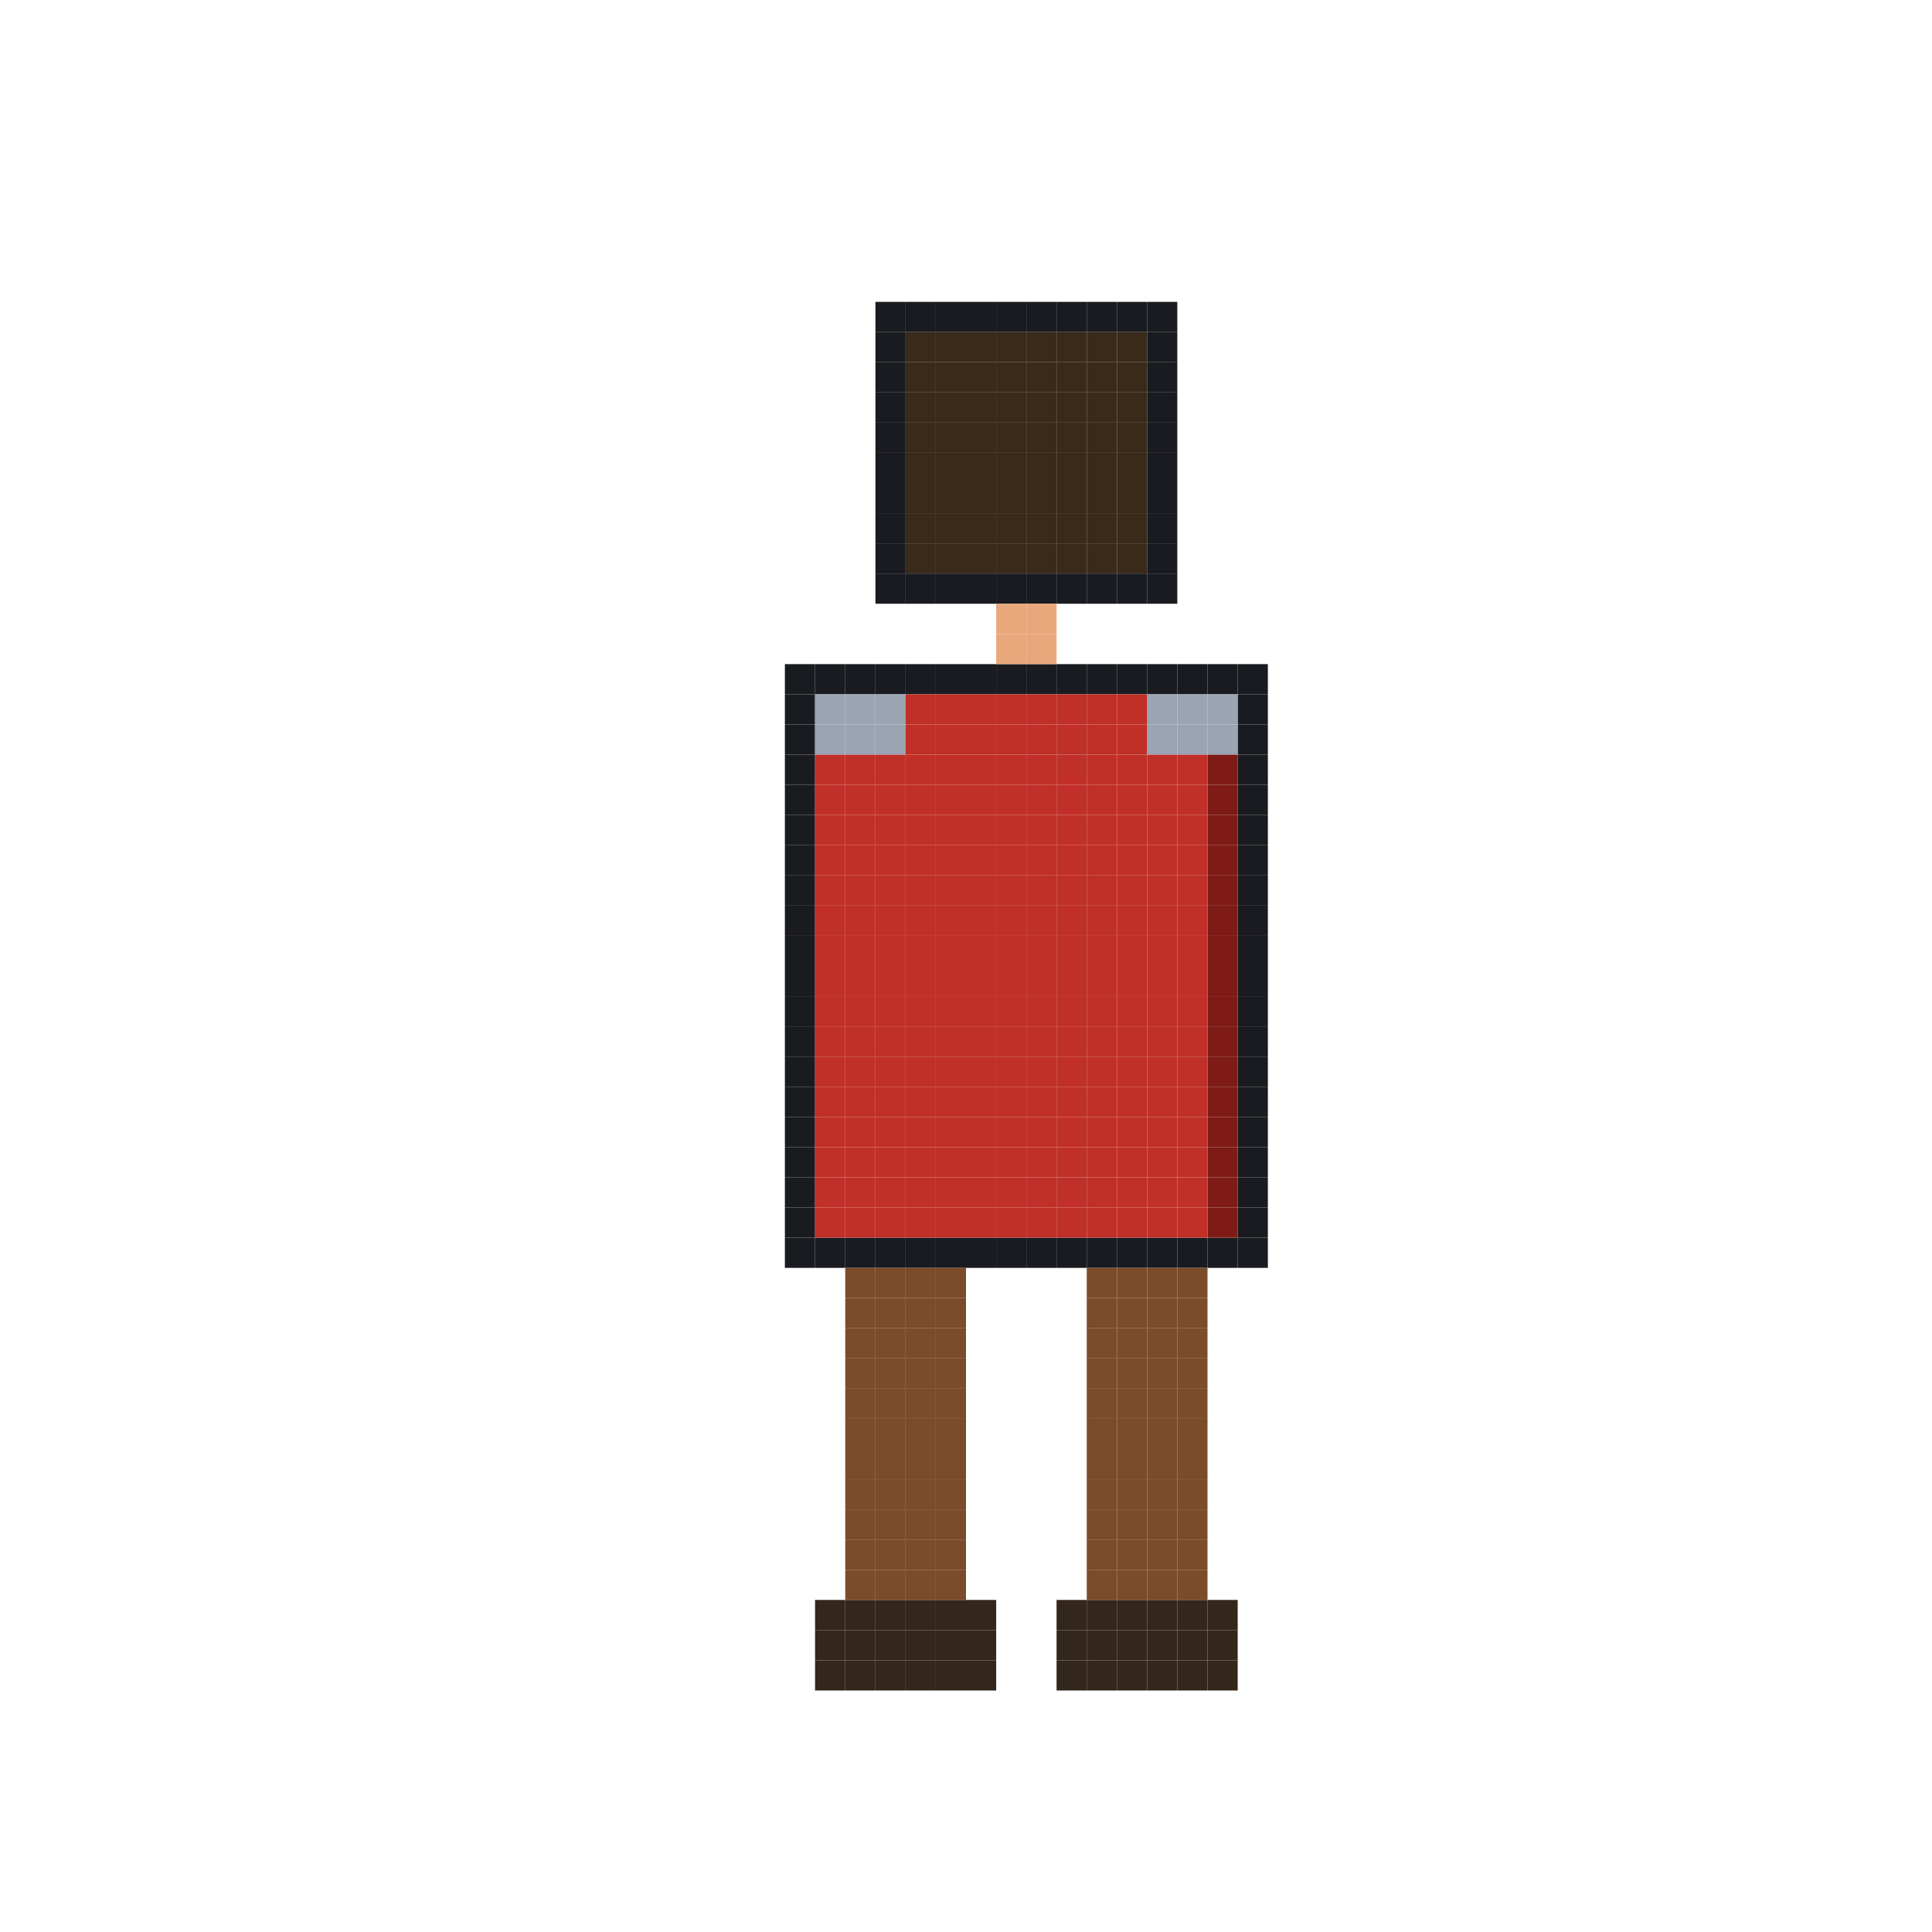
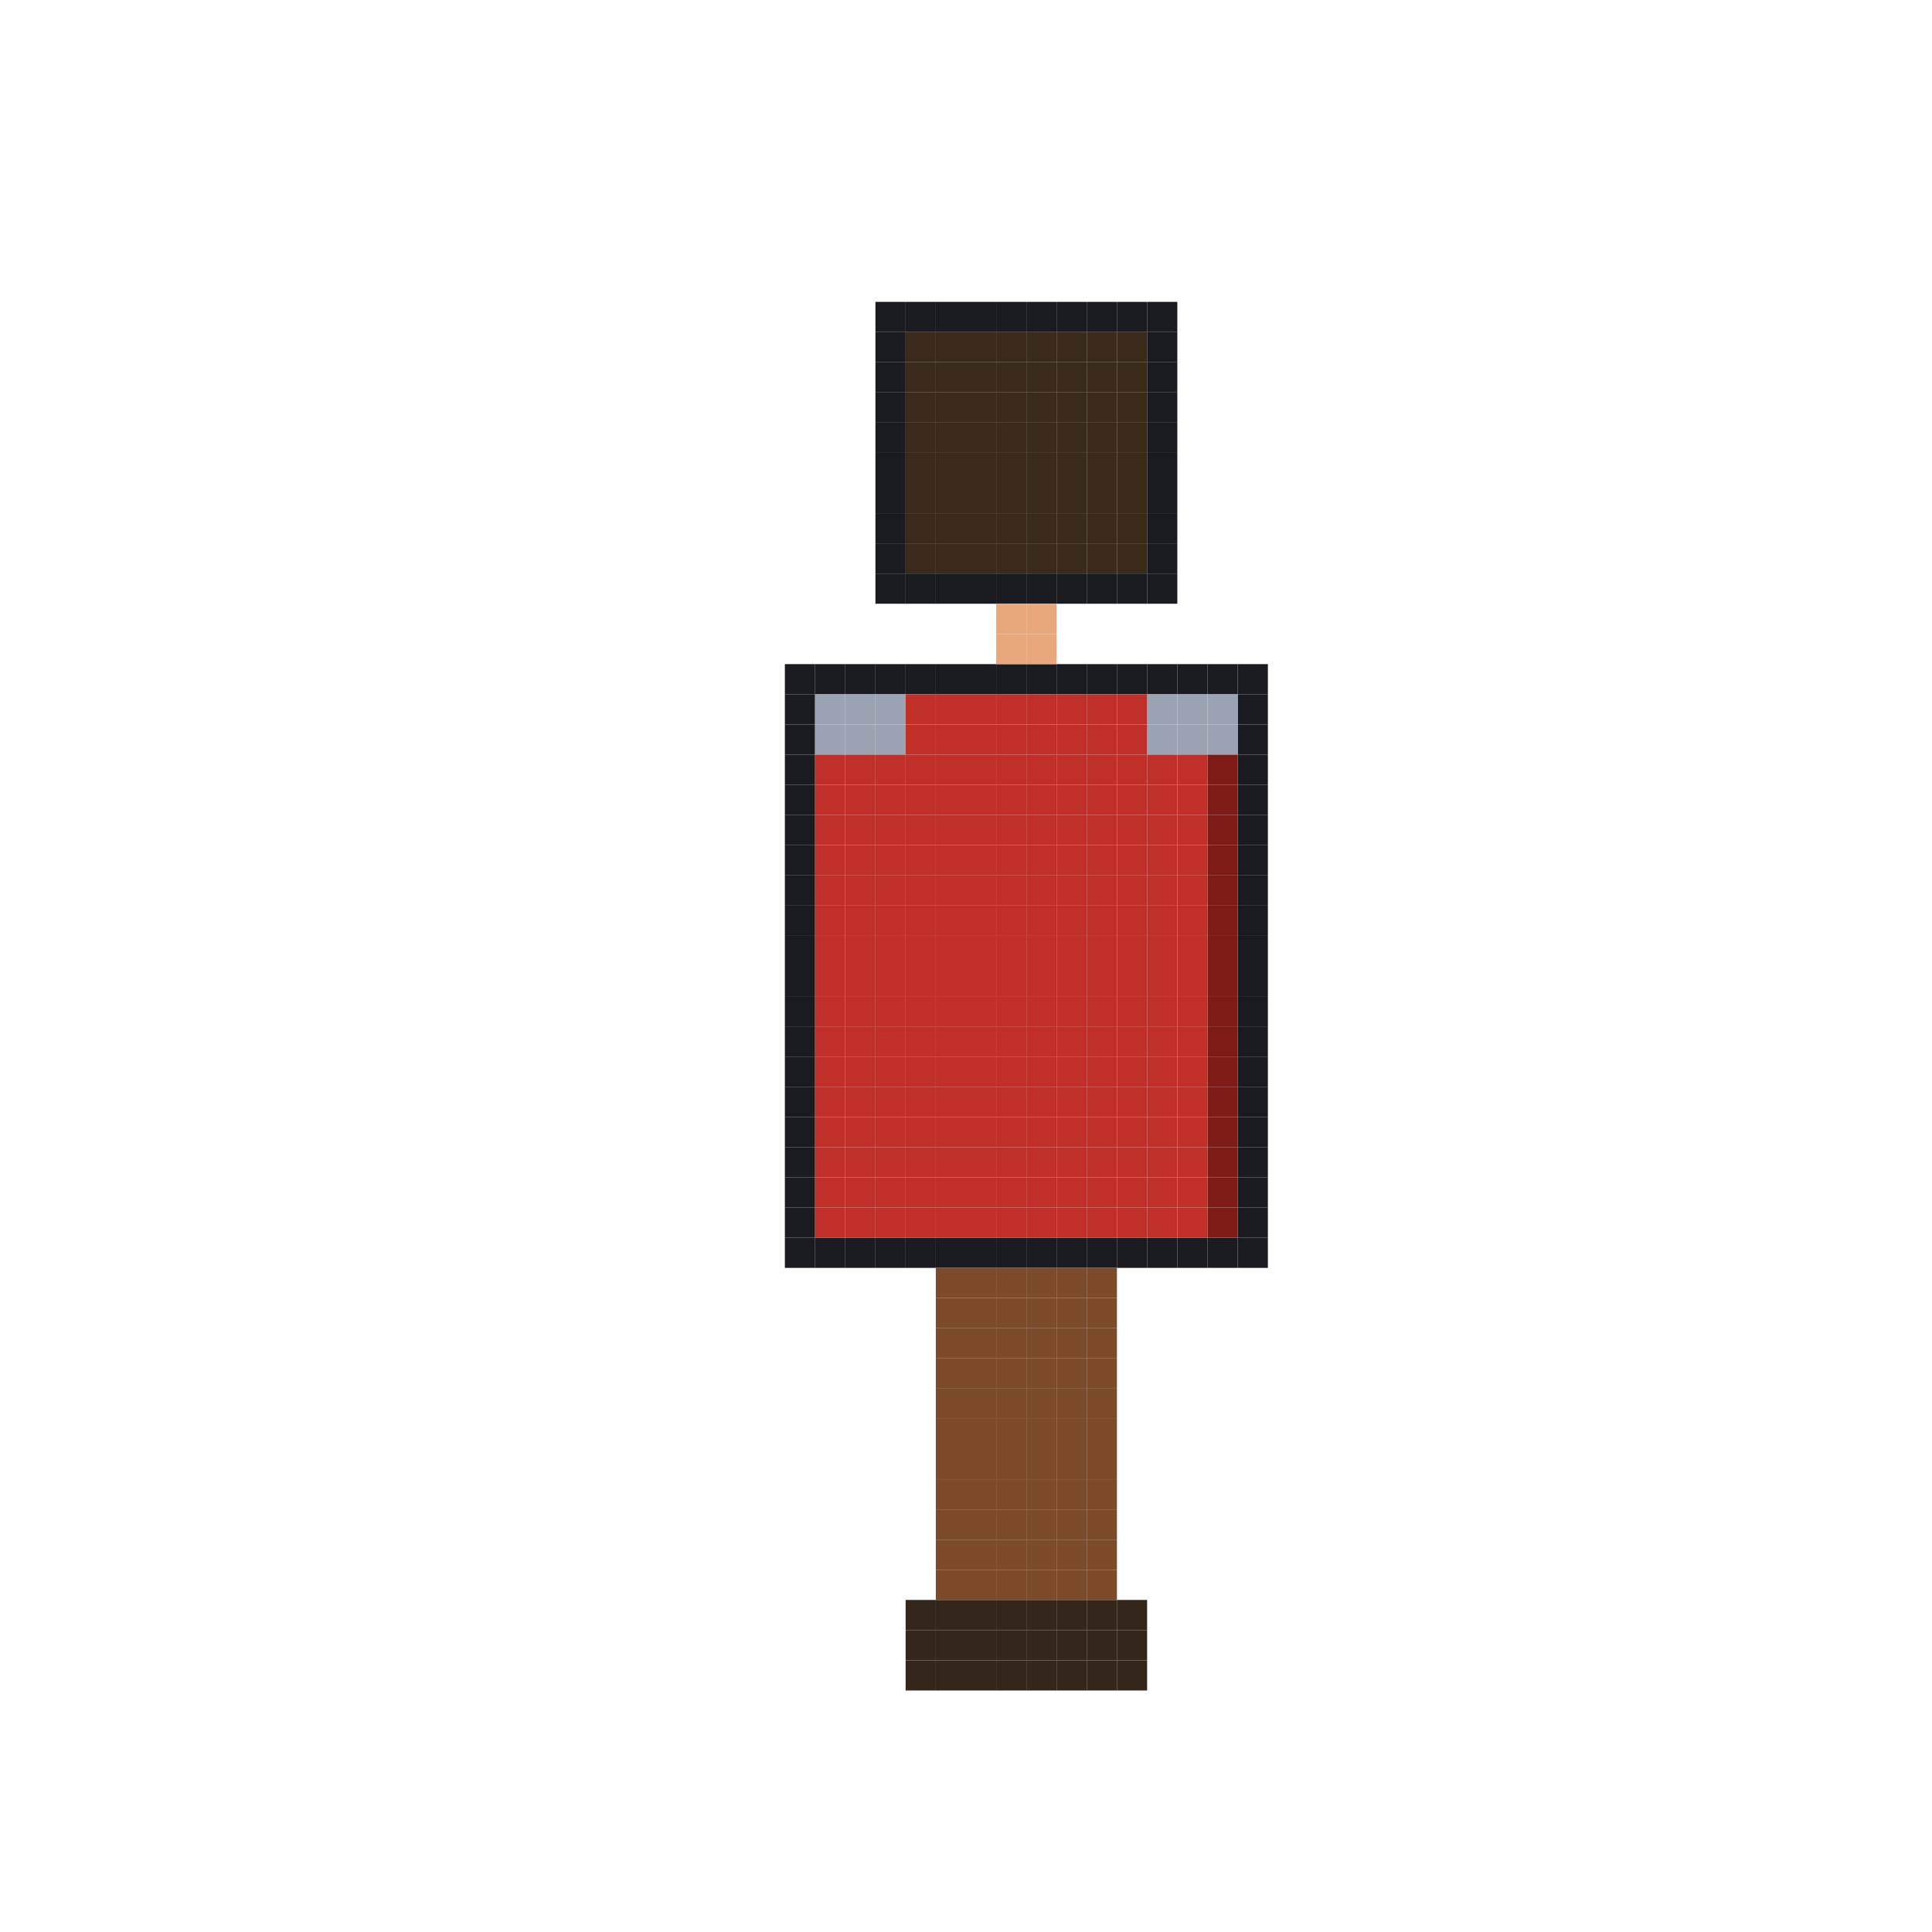
<svg xmlns="http://www.w3.org/2000/svg" viewBox="0 0 64 64" data-asset="knight_001" data-perspective="sd" data-action="walk" data-dir="bk" data-frame="2" data-size="64" data-palette="palette_character@v1" data-seed="1234" data-prompt-hash="bcd8f5fc" data-denoise="0.3">
  <g data-part="body">
    <g data-color="hair" fill="#3a2a1a">
      <rect x="30" y="11" width="1" height="1" fill="#3a2a1a" />
      <rect x="31" y="11" width="1" height="1" fill="#3a2a1a" />
      <rect x="32" y="11" width="1" height="1" fill="#3a2a1a" />
      <rect x="33" y="11" width="1" height="1" fill="#3a2a1a" />
      <rect x="34" y="11" width="1" height="1" fill="#3a2a1a" />
      <rect x="35" y="11" width="1" height="1" fill="#3a2a1a" />
      <rect x="36" y="11" width="1" height="1" fill="#3a2a1a" />
      <rect x="37" y="11" width="1" height="1" fill="#3a2a1a" />
      <rect x="30" y="12" width="1" height="1" fill="#3a2a1a" />
      <rect x="31" y="12" width="1" height="1" fill="#3a2a1a" />
      <rect x="32" y="12" width="1" height="1" fill="#3a2a1a" />
      <rect x="33" y="12" width="1" height="1" fill="#3a2a1a" />
      <rect x="34" y="12" width="1" height="1" fill="#3a2a1a" />
      <rect x="35" y="12" width="1" height="1" fill="#3a2a1a" />
      <rect x="36" y="12" width="1" height="1" fill="#3a2a1a" />
      <rect x="37" y="12" width="1" height="1" fill="#3a2a1a" />
      <rect x="30" y="13" width="1" height="1" fill="#3a2a1a" />
      <rect x="31" y="13" width="1" height="1" fill="#3a2a1a" />
      <rect x="32" y="13" width="1" height="1" fill="#3a2a1a" />
      <rect x="33" y="13" width="1" height="1" fill="#3a2a1a" />
      <rect x="34" y="13" width="1" height="1" fill="#3a2a1a" />
      <rect x="35" y="13" width="1" height="1" fill="#3a2a1a" />
      <rect x="36" y="13" width="1" height="1" fill="#3a2a1a" />
      <rect x="37" y="13" width="1" height="1" fill="#3a2a1a" />
      <rect x="30" y="14" width="1" height="1" fill="#3a2a1a" />
      <rect x="31" y="14" width="1" height="1" fill="#3a2a1a" />
      <rect x="32" y="14" width="1" height="1" fill="#3a2a1a" />
      <rect x="33" y="14" width="1" height="1" fill="#3a2a1a" />
      <rect x="34" y="14" width="1" height="1" fill="#3a2a1a" />
      <rect x="35" y="14" width="1" height="1" fill="#3a2a1a" />
      <rect x="36" y="14" width="1" height="1" fill="#3a2a1a" />
      <rect x="37" y="14" width="1" height="1" fill="#3a2a1a" />
      <rect x="30" y="15" width="1" height="1" fill="#3a2a1a" />
      <rect x="31" y="15" width="1" height="1" fill="#3a2a1a" />
      <rect x="32" y="15" width="1" height="1" fill="#3a2a1a" />
      <rect x="33" y="15" width="1" height="1" fill="#3a2a1a" />
      <rect x="34" y="15" width="1" height="1" fill="#3a2a1a" />
      <rect x="35" y="15" width="1" height="1" fill="#3a2a1a" />
      <rect x="36" y="15" width="1" height="1" fill="#3a2a1a" />
      <rect x="37" y="15" width="1" height="1" fill="#3a2a1a" />
      <rect x="30" y="16" width="1" height="1" fill="#3a2a1a" />
      <rect x="31" y="16" width="1" height="1" fill="#3a2a1a" />
      <rect x="32" y="16" width="1" height="1" fill="#3a2a1a" />
      <rect x="33" y="16" width="1" height="1" fill="#3a2a1a" />
      <rect x="34" y="16" width="1" height="1" fill="#3a2a1a" />
      <rect x="35" y="16" width="1" height="1" fill="#3a2a1a" />
      <rect x="36" y="16" width="1" height="1" fill="#3a2a1a" />
      <rect x="37" y="16" width="1" height="1" fill="#3a2a1a" />
      <rect x="30" y="17" width="1" height="1" fill="#3a2a1a" />
      <rect x="31" y="17" width="1" height="1" fill="#3a2a1a" />
      <rect x="32" y="17" width="1" height="1" fill="#3a2a1a" />
      <rect x="33" y="17" width="1" height="1" fill="#3a2a1a" />
      <rect x="34" y="17" width="1" height="1" fill="#3a2a1a" />
      <rect x="35" y="17" width="1" height="1" fill="#3a2a1a" />
      <rect x="36" y="17" width="1" height="1" fill="#3a2a1a" />
      <rect x="37" y="17" width="1" height="1" fill="#3a2a1a" />
      <rect x="30" y="18" width="1" height="1" fill="#3a2a1a" />
      <rect x="31" y="18" width="1" height="1" fill="#3a2a1a" />
      <rect x="32" y="18" width="1" height="1" fill="#3a2a1a" />
      <rect x="33" y="18" width="1" height="1" fill="#3a2a1a" />
      <rect x="34" y="18" width="1" height="1" fill="#3a2a1a" />
      <rect x="35" y="18" width="1" height="1" fill="#3a2a1a" />
      <rect x="36" y="18" width="1" height="1" fill="#3a2a1a" />
      <rect x="37" y="18" width="1" height="1" fill="#3a2a1a" />
    </g>
    <g data-color="outline" fill="#191b20">
      <rect x="29" y="10" width="1" height="1" fill="#191b20" />
      <rect x="30" y="10" width="1" height="1" fill="#191b20" />
      <rect x="31" y="10" width="1" height="1" fill="#191b20" />
      <rect x="32" y="10" width="1" height="1" fill="#191b20" />
      <rect x="33" y="10" width="1" height="1" fill="#191b20" />
      <rect x="34" y="10" width="1" height="1" fill="#191b20" />
      <rect x="35" y="10" width="1" height="1" fill="#191b20" />
      <rect x="36" y="10" width="1" height="1" fill="#191b20" />
      <rect x="37" y="10" width="1" height="1" fill="#191b20" />
      <rect x="38" y="10" width="1" height="1" fill="#191b20" />
      <rect x="29" y="11" width="1" height="1" fill="#191b20" />
      <rect x="38" y="11" width="1" height="1" fill="#191b20" />
      <rect x="29" y="12" width="1" height="1" fill="#191b20" />
      <rect x="38" y="12" width="1" height="1" fill="#191b20" />
      <rect x="29" y="13" width="1" height="1" fill="#191b20" />
      <rect x="38" y="13" width="1" height="1" fill="#191b20" />
      <rect x="29" y="14" width="1" height="1" fill="#191b20" />
      <rect x="38" y="14" width="1" height="1" fill="#191b20" />
      <rect x="29" y="15" width="1" height="1" fill="#191b20" />
      <rect x="38" y="15" width="1" height="1" fill="#191b20" />
      <rect x="29" y="16" width="1" height="1" fill="#191b20" />
      <rect x="38" y="16" width="1" height="1" fill="#191b20" />
      <rect x="29" y="17" width="1" height="1" fill="#191b20" />
      <rect x="38" y="17" width="1" height="1" fill="#191b20" />
      <rect x="29" y="18" width="1" height="1" fill="#191b20" />
      <rect x="38" y="18" width="1" height="1" fill="#191b20" />
      <rect x="29" y="19" width="1" height="1" fill="#191b20" />
      <rect x="30" y="19" width="1" height="1" fill="#191b20" />
      <rect x="31" y="19" width="1" height="1" fill="#191b20" />
      <rect x="32" y="19" width="1" height="1" fill="#191b20" />
      <rect x="33" y="19" width="1" height="1" fill="#191b20" />
      <rect x="34" y="19" width="1" height="1" fill="#191b20" />
      <rect x="35" y="19" width="1" height="1" fill="#191b20" />
      <rect x="36" y="19" width="1" height="1" fill="#191b20" />
      <rect x="37" y="19" width="1" height="1" fill="#191b20" />
      <rect x="38" y="19" width="1" height="1" fill="#191b20" />
      <rect x="26" y="22" width="1" height="1" fill="#191b20" />
      <rect x="27" y="22" width="1" height="1" fill="#191b20" />
      <rect x="28" y="22" width="1" height="1" fill="#191b20" />
      <rect x="29" y="22" width="1" height="1" fill="#191b20" />
      <rect x="30" y="22" width="1" height="1" fill="#191b20" />
      <rect x="31" y="22" width="1" height="1" fill="#191b20" />
      <rect x="32" y="22" width="1" height="1" fill="#191b20" />
      <rect x="33" y="22" width="1" height="1" fill="#191b20" />
      <rect x="34" y="22" width="1" height="1" fill="#191b20" />
      <rect x="35" y="22" width="1" height="1" fill="#191b20" />
      <rect x="36" y="22" width="1" height="1" fill="#191b20" />
      <rect x="37" y="22" width="1" height="1" fill="#191b20" />
      <rect x="38" y="22" width="1" height="1" fill="#191b20" />
      <rect x="39" y="22" width="1" height="1" fill="#191b20" />
      <rect x="40" y="22" width="1" height="1" fill="#191b20" />
      <rect x="41" y="22" width="1" height="1" fill="#191b20" />
      <rect x="26" y="23" width="1" height="1" fill="#191b20" />
      <rect x="41" y="23" width="1" height="1" fill="#191b20" />
      <rect x="26" y="24" width="1" height="1" fill="#191b20" />
      <rect x="41" y="24" width="1" height="1" fill="#191b20" />
      <rect x="26" y="25" width="1" height="1" fill="#191b20" />
      <rect x="41" y="25" width="1" height="1" fill="#191b20" />
      <rect x="26" y="26" width="1" height="1" fill="#191b20" />
      <rect x="41" y="26" width="1" height="1" fill="#191b20" />
      <rect x="26" y="27" width="1" height="1" fill="#191b20" />
      <rect x="41" y="27" width="1" height="1" fill="#191b20" />
      <rect x="26" y="28" width="1" height="1" fill="#191b20" />
      <rect x="41" y="28" width="1" height="1" fill="#191b20" />
      <rect x="26" y="29" width="1" height="1" fill="#191b20" />
      <rect x="41" y="29" width="1" height="1" fill="#191b20" />
      <rect x="26" y="30" width="1" height="1" fill="#191b20" />
      <rect x="41" y="30" width="1" height="1" fill="#191b20" />
      <rect x="26" y="31" width="1" height="1" fill="#191b20" />
      <rect x="41" y="31" width="1" height="1" fill="#191b20" />
      <rect x="26" y="32" width="1" height="1" fill="#191b20" />
      <rect x="41" y="32" width="1" height="1" fill="#191b20" />
      <rect x="26" y="33" width="1" height="1" fill="#191b20" />
      <rect x="41" y="33" width="1" height="1" fill="#191b20" />
      <rect x="26" y="34" width="1" height="1" fill="#191b20" />
      <rect x="41" y="34" width="1" height="1" fill="#191b20" />
      <rect x="26" y="35" width="1" height="1" fill="#191b20" />
      <rect x="41" y="35" width="1" height="1" fill="#191b20" />
      <rect x="26" y="36" width="1" height="1" fill="#191b20" />
      <rect x="41" y="36" width="1" height="1" fill="#191b20" />
      <rect x="26" y="37" width="1" height="1" fill="#191b20" />
      <rect x="41" y="37" width="1" height="1" fill="#191b20" />
      <rect x="26" y="38" width="1" height="1" fill="#191b20" />
      <rect x="41" y="38" width="1" height="1" fill="#191b20" />
      <rect x="26" y="39" width="1" height="1" fill="#191b20" />
      <rect x="41" y="39" width="1" height="1" fill="#191b20" />
      <rect x="26" y="40" width="1" height="1" fill="#191b20" />
      <rect x="41" y="40" width="1" height="1" fill="#191b20" />
      <rect x="26" y="41" width="1" height="1" fill="#191b20" />
      <rect x="27" y="41" width="1" height="1" fill="#191b20" />
      <rect x="28" y="41" width="1" height="1" fill="#191b20" />
      <rect x="29" y="41" width="1" height="1" fill="#191b20" />
      <rect x="30" y="41" width="1" height="1" fill="#191b20" />
      <rect x="31" y="41" width="1" height="1" fill="#191b20" />
      <rect x="32" y="41" width="1" height="1" fill="#191b20" />
      <rect x="33" y="41" width="1" height="1" fill="#191b20" />
      <rect x="34" y="41" width="1" height="1" fill="#191b20" />
      <rect x="35" y="41" width="1" height="1" fill="#191b20" />
      <rect x="36" y="41" width="1" height="1" fill="#191b20" />
      <rect x="37" y="41" width="1" height="1" fill="#191b20" />
      <rect x="38" y="41" width="1" height="1" fill="#191b20" />
      <rect x="39" y="41" width="1" height="1" fill="#191b20" />
      <rect x="40" y="41" width="1" height="1" fill="#191b20" />
      <rect x="41" y="41" width="1" height="1" fill="#191b20" />
    </g>
    <g data-color="skin-2" fill="#e8a87c">
      <rect x="33" y="20" width="1" height="1" fill="#e8a87c" />
      <rect x="34" y="20" width="1" height="1" fill="#e8a87c" />
      <rect x="33" y="21" width="1" height="1" fill="#e8a87c" />
      <rect x="34" y="21" width="1" height="1" fill="#e8a87c" />
    </g>
  </g>
  <g data-part="limb-l">
    <g data-color="boot-dark" fill="#33261b">
-       <rect x="27" y="53" width="1" height="1" fill="#33261b" />
-       <rect x="28" y="53" width="1" height="1" fill="#33261b" />
-       <rect x="29" y="53" width="1" height="1" fill="#33261b" />
      <rect x="30" y="53" width="1" height="1" fill="#33261b" />
      <rect x="31" y="53" width="1" height="1" fill="#33261b" />
-       <rect x="27" y="54" width="1" height="1" fill="#33261b" />
-       <rect x="28" y="54" width="1" height="1" fill="#33261b" />
-       <rect x="29" y="54" width="1" height="1" fill="#33261b" />
      <rect x="30" y="54" width="1" height="1" fill="#33261b" />
      <rect x="31" y="54" width="1" height="1" fill="#33261b" />
-       <rect x="27" y="55" width="1" height="1" fill="#33261b" />
-       <rect x="28" y="55" width="1" height="1" fill="#33261b" />
-       <rect x="29" y="55" width="1" height="1" fill="#33261b" />
      <rect x="30" y="55" width="1" height="1" fill="#33261b" />
      <rect x="31" y="55" width="1" height="1" fill="#33261b" />
    </g>
    <g data-color="leather" fill="#7b4b2a">
-       <rect x="28" y="42" width="1" height="1" fill="#7b4b2a" />
-       <rect x="29" y="42" width="1" height="1" fill="#7b4b2a" />
-       <rect x="30" y="42" width="1" height="1" fill="#7b4b2a" />
      <rect x="31" y="42" width="1" height="1" fill="#7b4b2a" />
-       <rect x="28" y="43" width="1" height="1" fill="#7b4b2a" />
-       <rect x="29" y="43" width="1" height="1" fill="#7b4b2a" />
-       <rect x="30" y="43" width="1" height="1" fill="#7b4b2a" />
      <rect x="31" y="43" width="1" height="1" fill="#7b4b2a" />
-       <rect x="28" y="44" width="1" height="1" fill="#7b4b2a" />
-       <rect x="29" y="44" width="1" height="1" fill="#7b4b2a" />
-       <rect x="30" y="44" width="1" height="1" fill="#7b4b2a" />
      <rect x="31" y="44" width="1" height="1" fill="#7b4b2a" />
-       <rect x="28" y="45" width="1" height="1" fill="#7b4b2a" />
-       <rect x="29" y="45" width="1" height="1" fill="#7b4b2a" />
-       <rect x="30" y="45" width="1" height="1" fill="#7b4b2a" />
      <rect x="31" y="45" width="1" height="1" fill="#7b4b2a" />
-       <rect x="28" y="46" width="1" height="1" fill="#7b4b2a" />
-       <rect x="29" y="46" width="1" height="1" fill="#7b4b2a" />
-       <rect x="30" y="46" width="1" height="1" fill="#7b4b2a" />
      <rect x="31" y="46" width="1" height="1" fill="#7b4b2a" />
-       <rect x="28" y="47" width="1" height="1" fill="#7b4b2a" />
-       <rect x="29" y="47" width="1" height="1" fill="#7b4b2a" />
-       <rect x="30" y="47" width="1" height="1" fill="#7b4b2a" />
      <rect x="31" y="47" width="1" height="1" fill="#7b4b2a" />
-       <rect x="28" y="48" width="1" height="1" fill="#7b4b2a" />
-       <rect x="29" y="48" width="1" height="1" fill="#7b4b2a" />
-       <rect x="30" y="48" width="1" height="1" fill="#7b4b2a" />
      <rect x="31" y="48" width="1" height="1" fill="#7b4b2a" />
-       <rect x="28" y="49" width="1" height="1" fill="#7b4b2a" />
-       <rect x="29" y="49" width="1" height="1" fill="#7b4b2a" />
-       <rect x="30" y="49" width="1" height="1" fill="#7b4b2a" />
      <rect x="31" y="49" width="1" height="1" fill="#7b4b2a" />
-       <rect x="28" y="50" width="1" height="1" fill="#7b4b2a" />
-       <rect x="29" y="50" width="1" height="1" fill="#7b4b2a" />
-       <rect x="30" y="50" width="1" height="1" fill="#7b4b2a" />
      <rect x="31" y="50" width="1" height="1" fill="#7b4b2a" />
-       <rect x="28" y="51" width="1" height="1" fill="#7b4b2a" />
-       <rect x="29" y="51" width="1" height="1" fill="#7b4b2a" />
-       <rect x="30" y="51" width="1" height="1" fill="#7b4b2a" />
      <rect x="31" y="51" width="1" height="1" fill="#7b4b2a" />
-       <rect x="28" y="52" width="1" height="1" fill="#7b4b2a" />
-       <rect x="29" y="52" width="1" height="1" fill="#7b4b2a" />
-       <rect x="30" y="52" width="1" height="1" fill="#7b4b2a" />
      <rect x="31" y="52" width="1" height="1" fill="#7b4b2a" />
    </g>
  </g>
  <g data-part="limb-r">
    <g data-color="boot-dark" fill="#33261b">
      <rect x="32" y="53" width="1" height="1" fill="#33261b" />
+       <rect x="33" y="53" width="1" height="1" fill="#33261b" />
+       <rect x="34" y="53" width="1" height="1" fill="#33261b" />
      <rect x="35" y="53" width="1" height="1" fill="#33261b" />
      <rect x="36" y="53" width="1" height="1" fill="#33261b" />
      <rect x="37" y="53" width="1" height="1" fill="#33261b" />
-       <rect x="38" y="53" width="1" height="1" fill="#33261b" />
-       <rect x="39" y="53" width="1" height="1" fill="#33261b" />
-       <rect x="40" y="53" width="1" height="1" fill="#33261b" />
      <rect x="32" y="54" width="1" height="1" fill="#33261b" />
+       <rect x="33" y="54" width="1" height="1" fill="#33261b" />
+       <rect x="34" y="54" width="1" height="1" fill="#33261b" />
      <rect x="35" y="54" width="1" height="1" fill="#33261b" />
      <rect x="36" y="54" width="1" height="1" fill="#33261b" />
      <rect x="37" y="54" width="1" height="1" fill="#33261b" />
-       <rect x="38" y="54" width="1" height="1" fill="#33261b" />
-       <rect x="39" y="54" width="1" height="1" fill="#33261b" />
-       <rect x="40" y="54" width="1" height="1" fill="#33261b" />
      <rect x="32" y="55" width="1" height="1" fill="#33261b" />
+       <rect x="33" y="55" width="1" height="1" fill="#33261b" />
+       <rect x="34" y="55" width="1" height="1" fill="#33261b" />
      <rect x="35" y="55" width="1" height="1" fill="#33261b" />
      <rect x="36" y="55" width="1" height="1" fill="#33261b" />
      <rect x="37" y="55" width="1" height="1" fill="#33261b" />
-       <rect x="38" y="55" width="1" height="1" fill="#33261b" />
-       <rect x="39" y="55" width="1" height="1" fill="#33261b" />
-       <rect x="40" y="55" width="1" height="1" fill="#33261b" />
    </g>
    <g data-color="leather" fill="#7b4b2a">
+       <rect x="32" y="42" width="1" height="1" fill="#7b4b2a" />
+       <rect x="33" y="42" width="1" height="1" fill="#7b4b2a" />
+       <rect x="34" y="42" width="1" height="1" fill="#7b4b2a" />
+       <rect x="35" y="42" width="1" height="1" fill="#7b4b2a" />
      <rect x="36" y="42" width="1" height="1" fill="#7b4b2a" />
-       <rect x="37" y="42" width="1" height="1" fill="#7b4b2a" />
-       <rect x="38" y="42" width="1" height="1" fill="#7b4b2a" />
-       <rect x="39" y="42" width="1" height="1" fill="#7b4b2a" />
+       <rect x="32" y="43" width="1" height="1" fill="#7b4b2a" />
+       <rect x="33" y="43" width="1" height="1" fill="#7b4b2a" />
+       <rect x="34" y="43" width="1" height="1" fill="#7b4b2a" />
+       <rect x="35" y="43" width="1" height="1" fill="#7b4b2a" />
      <rect x="36" y="43" width="1" height="1" fill="#7b4b2a" />
-       <rect x="37" y="43" width="1" height="1" fill="#7b4b2a" />
-       <rect x="38" y="43" width="1" height="1" fill="#7b4b2a" />
-       <rect x="39" y="43" width="1" height="1" fill="#7b4b2a" />
+       <rect x="32" y="44" width="1" height="1" fill="#7b4b2a" />
+       <rect x="33" y="44" width="1" height="1" fill="#7b4b2a" />
+       <rect x="34" y="44" width="1" height="1" fill="#7b4b2a" />
+       <rect x="35" y="44" width="1" height="1" fill="#7b4b2a" />
      <rect x="36" y="44" width="1" height="1" fill="#7b4b2a" />
-       <rect x="37" y="44" width="1" height="1" fill="#7b4b2a" />
-       <rect x="38" y="44" width="1" height="1" fill="#7b4b2a" />
-       <rect x="39" y="44" width="1" height="1" fill="#7b4b2a" />
+       <rect x="32" y="45" width="1" height="1" fill="#7b4b2a" />
+       <rect x="33" y="45" width="1" height="1" fill="#7b4b2a" />
+       <rect x="34" y="45" width="1" height="1" fill="#7b4b2a" />
+       <rect x="35" y="45" width="1" height="1" fill="#7b4b2a" />
      <rect x="36" y="45" width="1" height="1" fill="#7b4b2a" />
-       <rect x="37" y="45" width="1" height="1" fill="#7b4b2a" />
-       <rect x="38" y="45" width="1" height="1" fill="#7b4b2a" />
-       <rect x="39" y="45" width="1" height="1" fill="#7b4b2a" />
+       <rect x="32" y="46" width="1" height="1" fill="#7b4b2a" />
+       <rect x="33" y="46" width="1" height="1" fill="#7b4b2a" />
+       <rect x="34" y="46" width="1" height="1" fill="#7b4b2a" />
+       <rect x="35" y="46" width="1" height="1" fill="#7b4b2a" />
      <rect x="36" y="46" width="1" height="1" fill="#7b4b2a" />
-       <rect x="37" y="46" width="1" height="1" fill="#7b4b2a" />
-       <rect x="38" y="46" width="1" height="1" fill="#7b4b2a" />
-       <rect x="39" y="46" width="1" height="1" fill="#7b4b2a" />
+       <rect x="32" y="47" width="1" height="1" fill="#7b4b2a" />
+       <rect x="33" y="47" width="1" height="1" fill="#7b4b2a" />
+       <rect x="34" y="47" width="1" height="1" fill="#7b4b2a" />
+       <rect x="35" y="47" width="1" height="1" fill="#7b4b2a" />
      <rect x="36" y="47" width="1" height="1" fill="#7b4b2a" />
-       <rect x="37" y="47" width="1" height="1" fill="#7b4b2a" />
-       <rect x="38" y="47" width="1" height="1" fill="#7b4b2a" />
-       <rect x="39" y="47" width="1" height="1" fill="#7b4b2a" />
+       <rect x="32" y="48" width="1" height="1" fill="#7b4b2a" />
+       <rect x="33" y="48" width="1" height="1" fill="#7b4b2a" />
+       <rect x="34" y="48" width="1" height="1" fill="#7b4b2a" />
+       <rect x="35" y="48" width="1" height="1" fill="#7b4b2a" />
      <rect x="36" y="48" width="1" height="1" fill="#7b4b2a" />
-       <rect x="37" y="48" width="1" height="1" fill="#7b4b2a" />
-       <rect x="38" y="48" width="1" height="1" fill="#7b4b2a" />
-       <rect x="39" y="48" width="1" height="1" fill="#7b4b2a" />
+       <rect x="32" y="49" width="1" height="1" fill="#7b4b2a" />
+       <rect x="33" y="49" width="1" height="1" fill="#7b4b2a" />
+       <rect x="34" y="49" width="1" height="1" fill="#7b4b2a" />
+       <rect x="35" y="49" width="1" height="1" fill="#7b4b2a" />
      <rect x="36" y="49" width="1" height="1" fill="#7b4b2a" />
-       <rect x="37" y="49" width="1" height="1" fill="#7b4b2a" />
-       <rect x="38" y="49" width="1" height="1" fill="#7b4b2a" />
-       <rect x="39" y="49" width="1" height="1" fill="#7b4b2a" />
+       <rect x="32" y="50" width="1" height="1" fill="#7b4b2a" />
+       <rect x="33" y="50" width="1" height="1" fill="#7b4b2a" />
+       <rect x="34" y="50" width="1" height="1" fill="#7b4b2a" />
+       <rect x="35" y="50" width="1" height="1" fill="#7b4b2a" />
      <rect x="36" y="50" width="1" height="1" fill="#7b4b2a" />
-       <rect x="37" y="50" width="1" height="1" fill="#7b4b2a" />
-       <rect x="38" y="50" width="1" height="1" fill="#7b4b2a" />
-       <rect x="39" y="50" width="1" height="1" fill="#7b4b2a" />
+       <rect x="32" y="51" width="1" height="1" fill="#7b4b2a" />
+       <rect x="33" y="51" width="1" height="1" fill="#7b4b2a" />
+       <rect x="34" y="51" width="1" height="1" fill="#7b4b2a" />
+       <rect x="35" y="51" width="1" height="1" fill="#7b4b2a" />
      <rect x="36" y="51" width="1" height="1" fill="#7b4b2a" />
-       <rect x="37" y="51" width="1" height="1" fill="#7b4b2a" />
-       <rect x="38" y="51" width="1" height="1" fill="#7b4b2a" />
-       <rect x="39" y="51" width="1" height="1" fill="#7b4b2a" />
+       <rect x="32" y="52" width="1" height="1" fill="#7b4b2a" />
+       <rect x="33" y="52" width="1" height="1" fill="#7b4b2a" />
+       <rect x="34" y="52" width="1" height="1" fill="#7b4b2a" />
+       <rect x="35" y="52" width="1" height="1" fill="#7b4b2a" />
      <rect x="36" y="52" width="1" height="1" fill="#7b4b2a" />
-       <rect x="37" y="52" width="1" height="1" fill="#7b4b2a" />
-       <rect x="38" y="52" width="1" height="1" fill="#7b4b2a" />
-       <rect x="39" y="52" width="1" height="1" fill="#7b4b2a" />
    </g>
  </g>
  <g data-part="outfit">
    <g data-color="steel-mid" fill="#9aa4b2">
      <rect x="27" y="23" width="1" height="1" fill="#9aa4b2" />
      <rect x="28" y="23" width="1" height="1" fill="#9aa4b2" />
      <rect x="29" y="23" width="1" height="1" fill="#9aa4b2" />
      <rect x="38" y="23" width="1" height="1" fill="#9aa4b2" />
      <rect x="39" y="23" width="1" height="1" fill="#9aa4b2" />
      <rect x="40" y="23" width="1" height="1" fill="#9aa4b2" />
      <rect x="27" y="24" width="1" height="1" fill="#9aa4b2" />
      <rect x="28" y="24" width="1" height="1" fill="#9aa4b2" />
      <rect x="29" y="24" width="1" height="1" fill="#9aa4b2" />
      <rect x="38" y="24" width="1" height="1" fill="#9aa4b2" />
      <rect x="39" y="24" width="1" height="1" fill="#9aa4b2" />
      <rect x="40" y="24" width="1" height="1" fill="#9aa4b2" />
    </g>
    <g data-color="tunic-dark" fill="#7e1b16">
      <rect x="40" y="25" width="1" height="1" fill="#7e1b16" />
      <rect x="40" y="26" width="1" height="1" fill="#7e1b16" />
      <rect x="40" y="27" width="1" height="1" fill="#7e1b16" />
      <rect x="40" y="28" width="1" height="1" fill="#7e1b16" />
      <rect x="40" y="29" width="1" height="1" fill="#7e1b16" />
      <rect x="40" y="30" width="1" height="1" fill="#7e1b16" />
      <rect x="40" y="31" width="1" height="1" fill="#7e1b16" />
      <rect x="40" y="32" width="1" height="1" fill="#7e1b16" />
      <rect x="40" y="33" width="1" height="1" fill="#7e1b16" />
      <rect x="40" y="34" width="1" height="1" fill="#7e1b16" />
      <rect x="40" y="35" width="1" height="1" fill="#7e1b16" />
      <rect x="40" y="36" width="1" height="1" fill="#7e1b16" />
      <rect x="40" y="37" width="1" height="1" fill="#7e1b16" />
      <rect x="40" y="38" width="1" height="1" fill="#7e1b16" />
      <rect x="40" y="39" width="1" height="1" fill="#7e1b16" />
      <rect x="40" y="40" width="1" height="1" fill="#7e1b16" />
    </g>
    <g data-color="tunic-red" fill="#c03028">
      <rect x="30" y="23" width="1" height="1" fill="#c03028" />
      <rect x="31" y="23" width="1" height="1" fill="#c03028" />
      <rect x="32" y="23" width="1" height="1" fill="#c03028" />
      <rect x="33" y="23" width="1" height="1" fill="#c03028" />
      <rect x="34" y="23" width="1" height="1" fill="#c03028" />
      <rect x="35" y="23" width="1" height="1" fill="#c03028" />
      <rect x="36" y="23" width="1" height="1" fill="#c03028" />
      <rect x="37" y="23" width="1" height="1" fill="#c03028" />
      <rect x="30" y="24" width="1" height="1" fill="#c03028" />
      <rect x="31" y="24" width="1" height="1" fill="#c03028" />
      <rect x="32" y="24" width="1" height="1" fill="#c03028" />
      <rect x="33" y="24" width="1" height="1" fill="#c03028" />
      <rect x="34" y="24" width="1" height="1" fill="#c03028" />
      <rect x="35" y="24" width="1" height="1" fill="#c03028" />
      <rect x="36" y="24" width="1" height="1" fill="#c03028" />
      <rect x="37" y="24" width="1" height="1" fill="#c03028" />
      <rect x="27" y="25" width="1" height="1" fill="#c03028" />
      <rect x="28" y="25" width="1" height="1" fill="#c03028" />
      <rect x="29" y="25" width="1" height="1" fill="#c03028" />
      <rect x="30" y="25" width="1" height="1" fill="#c03028" />
      <rect x="31" y="25" width="1" height="1" fill="#c03028" />
      <rect x="32" y="25" width="1" height="1" fill="#c03028" />
      <rect x="33" y="25" width="1" height="1" fill="#c03028" />
      <rect x="34" y="25" width="1" height="1" fill="#c03028" />
      <rect x="35" y="25" width="1" height="1" fill="#c03028" />
      <rect x="36" y="25" width="1" height="1" fill="#c03028" />
      <rect x="37" y="25" width="1" height="1" fill="#c03028" />
      <rect x="38" y="25" width="1" height="1" fill="#c03028" />
      <rect x="39" y="25" width="1" height="1" fill="#c03028" />
      <rect x="27" y="26" width="1" height="1" fill="#c03028" />
      <rect x="28" y="26" width="1" height="1" fill="#c03028" />
      <rect x="29" y="26" width="1" height="1" fill="#c03028" />
      <rect x="30" y="26" width="1" height="1" fill="#c03028" />
      <rect x="31" y="26" width="1" height="1" fill="#c03028" />
      <rect x="32" y="26" width="1" height="1" fill="#c03028" />
      <rect x="33" y="26" width="1" height="1" fill="#c03028" />
      <rect x="34" y="26" width="1" height="1" fill="#c03028" />
      <rect x="35" y="26" width="1" height="1" fill="#c03028" />
      <rect x="36" y="26" width="1" height="1" fill="#c03028" />
      <rect x="37" y="26" width="1" height="1" fill="#c03028" />
      <rect x="38" y="26" width="1" height="1" fill="#c03028" />
      <rect x="39" y="26" width="1" height="1" fill="#c03028" />
      <rect x="27" y="27" width="1" height="1" fill="#c03028" />
      <rect x="28" y="27" width="1" height="1" fill="#c03028" />
      <rect x="29" y="27" width="1" height="1" fill="#c03028" />
      <rect x="30" y="27" width="1" height="1" fill="#c03028" />
      <rect x="31" y="27" width="1" height="1" fill="#c03028" />
      <rect x="32" y="27" width="1" height="1" fill="#c03028" />
      <rect x="33" y="27" width="1" height="1" fill="#c03028" />
      <rect x="34" y="27" width="1" height="1" fill="#c03028" />
      <rect x="35" y="27" width="1" height="1" fill="#c03028" />
      <rect x="36" y="27" width="1" height="1" fill="#c03028" />
      <rect x="37" y="27" width="1" height="1" fill="#c03028" />
      <rect x="38" y="27" width="1" height="1" fill="#c03028" />
      <rect x="39" y="27" width="1" height="1" fill="#c03028" />
      <rect x="27" y="28" width="1" height="1" fill="#c03028" />
      <rect x="28" y="28" width="1" height="1" fill="#c03028" />
      <rect x="29" y="28" width="1" height="1" fill="#c03028" />
      <rect x="30" y="28" width="1" height="1" fill="#c03028" />
      <rect x="31" y="28" width="1" height="1" fill="#c03028" />
      <rect x="32" y="28" width="1" height="1" fill="#c03028" />
      <rect x="33" y="28" width="1" height="1" fill="#c03028" />
      <rect x="34" y="28" width="1" height="1" fill="#c03028" />
      <rect x="35" y="28" width="1" height="1" fill="#c03028" />
      <rect x="36" y="28" width="1" height="1" fill="#c03028" />
      <rect x="37" y="28" width="1" height="1" fill="#c03028" />
      <rect x="38" y="28" width="1" height="1" fill="#c03028" />
      <rect x="39" y="28" width="1" height="1" fill="#c03028" />
      <rect x="27" y="29" width="1" height="1" fill="#c03028" />
      <rect x="28" y="29" width="1" height="1" fill="#c03028" />
      <rect x="29" y="29" width="1" height="1" fill="#c03028" />
      <rect x="30" y="29" width="1" height="1" fill="#c03028" />
      <rect x="31" y="29" width="1" height="1" fill="#c03028" />
      <rect x="32" y="29" width="1" height="1" fill="#c03028" />
      <rect x="33" y="29" width="1" height="1" fill="#c03028" />
      <rect x="34" y="29" width="1" height="1" fill="#c03028" />
      <rect x="35" y="29" width="1" height="1" fill="#c03028" />
      <rect x="36" y="29" width="1" height="1" fill="#c03028" />
      <rect x="37" y="29" width="1" height="1" fill="#c03028" />
      <rect x="38" y="29" width="1" height="1" fill="#c03028" />
      <rect x="39" y="29" width="1" height="1" fill="#c03028" />
      <rect x="27" y="30" width="1" height="1" fill="#c03028" />
      <rect x="28" y="30" width="1" height="1" fill="#c03028" />
      <rect x="29" y="30" width="1" height="1" fill="#c03028" />
      <rect x="30" y="30" width="1" height="1" fill="#c03028" />
      <rect x="31" y="30" width="1" height="1" fill="#c03028" />
      <rect x="32" y="30" width="1" height="1" fill="#c03028" />
      <rect x="33" y="30" width="1" height="1" fill="#c03028" />
      <rect x="34" y="30" width="1" height="1" fill="#c03028" />
      <rect x="35" y="30" width="1" height="1" fill="#c03028" />
      <rect x="36" y="30" width="1" height="1" fill="#c03028" />
      <rect x="37" y="30" width="1" height="1" fill="#c03028" />
      <rect x="38" y="30" width="1" height="1" fill="#c03028" />
      <rect x="39" y="30" width="1" height="1" fill="#c03028" />
      <rect x="27" y="31" width="1" height="1" fill="#c03028" />
      <rect x="28" y="31" width="1" height="1" fill="#c03028" />
      <rect x="29" y="31" width="1" height="1" fill="#c03028" />
      <rect x="30" y="31" width="1" height="1" fill="#c03028" />
      <rect x="31" y="31" width="1" height="1" fill="#c03028" />
      <rect x="32" y="31" width="1" height="1" fill="#c03028" />
      <rect x="33" y="31" width="1" height="1" fill="#c03028" />
      <rect x="34" y="31" width="1" height="1" fill="#c03028" />
      <rect x="35" y="31" width="1" height="1" fill="#c03028" />
      <rect x="36" y="31" width="1" height="1" fill="#c03028" />
      <rect x="37" y="31" width="1" height="1" fill="#c03028" />
      <rect x="38" y="31" width="1" height="1" fill="#c03028" />
      <rect x="39" y="31" width="1" height="1" fill="#c03028" />
      <rect x="27" y="32" width="1" height="1" fill="#c03028" />
      <rect x="28" y="32" width="1" height="1" fill="#c03028" />
      <rect x="29" y="32" width="1" height="1" fill="#c03028" />
      <rect x="30" y="32" width="1" height="1" fill="#c03028" />
      <rect x="31" y="32" width="1" height="1" fill="#c03028" />
      <rect x="32" y="32" width="1" height="1" fill="#c03028" />
      <rect x="33" y="32" width="1" height="1" fill="#c03028" />
      <rect x="34" y="32" width="1" height="1" fill="#c03028" />
      <rect x="35" y="32" width="1" height="1" fill="#c03028" />
      <rect x="36" y="32" width="1" height="1" fill="#c03028" />
      <rect x="37" y="32" width="1" height="1" fill="#c03028" />
      <rect x="38" y="32" width="1" height="1" fill="#c03028" />
      <rect x="39" y="32" width="1" height="1" fill="#c03028" />
      <rect x="27" y="33" width="1" height="1" fill="#c03028" />
      <rect x="28" y="33" width="1" height="1" fill="#c03028" />
      <rect x="29" y="33" width="1" height="1" fill="#c03028" />
      <rect x="30" y="33" width="1" height="1" fill="#c03028" />
      <rect x="31" y="33" width="1" height="1" fill="#c03028" />
      <rect x="32" y="33" width="1" height="1" fill="#c03028" />
      <rect x="33" y="33" width="1" height="1" fill="#c03028" />
      <rect x="34" y="33" width="1" height="1" fill="#c03028" />
      <rect x="35" y="33" width="1" height="1" fill="#c03028" />
      <rect x="36" y="33" width="1" height="1" fill="#c03028" />
      <rect x="37" y="33" width="1" height="1" fill="#c03028" />
      <rect x="38" y="33" width="1" height="1" fill="#c03028" />
      <rect x="39" y="33" width="1" height="1" fill="#c03028" />
      <rect x="27" y="34" width="1" height="1" fill="#c03028" />
      <rect x="28" y="34" width="1" height="1" fill="#c03028" />
      <rect x="29" y="34" width="1" height="1" fill="#c03028" />
      <rect x="30" y="34" width="1" height="1" fill="#c03028" />
      <rect x="31" y="34" width="1" height="1" fill="#c03028" />
      <rect x="32" y="34" width="1" height="1" fill="#c03028" />
      <rect x="33" y="34" width="1" height="1" fill="#c03028" />
      <rect x="34" y="34" width="1" height="1" fill="#c03028" />
      <rect x="35" y="34" width="1" height="1" fill="#c03028" />
      <rect x="36" y="34" width="1" height="1" fill="#c03028" />
      <rect x="37" y="34" width="1" height="1" fill="#c03028" />
      <rect x="38" y="34" width="1" height="1" fill="#c03028" />
      <rect x="39" y="34" width="1" height="1" fill="#c03028" />
      <rect x="27" y="35" width="1" height="1" fill="#c03028" />
      <rect x="28" y="35" width="1" height="1" fill="#c03028" />
      <rect x="29" y="35" width="1" height="1" fill="#c03028" />
      <rect x="30" y="35" width="1" height="1" fill="#c03028" />
      <rect x="31" y="35" width="1" height="1" fill="#c03028" />
      <rect x="32" y="35" width="1" height="1" fill="#c03028" />
      <rect x="33" y="35" width="1" height="1" fill="#c03028" />
      <rect x="34" y="35" width="1" height="1" fill="#c03028" />
      <rect x="35" y="35" width="1" height="1" fill="#c03028" />
      <rect x="36" y="35" width="1" height="1" fill="#c03028" />
      <rect x="37" y="35" width="1" height="1" fill="#c03028" />
      <rect x="38" y="35" width="1" height="1" fill="#c03028" />
      <rect x="39" y="35" width="1" height="1" fill="#c03028" />
      <rect x="27" y="36" width="1" height="1" fill="#c03028" />
      <rect x="28" y="36" width="1" height="1" fill="#c03028" />
      <rect x="29" y="36" width="1" height="1" fill="#c03028" />
      <rect x="30" y="36" width="1" height="1" fill="#c03028" />
      <rect x="31" y="36" width="1" height="1" fill="#c03028" />
      <rect x="32" y="36" width="1" height="1" fill="#c03028" />
      <rect x="33" y="36" width="1" height="1" fill="#c03028" />
      <rect x="34" y="36" width="1" height="1" fill="#c03028" />
      <rect x="35" y="36" width="1" height="1" fill="#c03028" />
      <rect x="36" y="36" width="1" height="1" fill="#c03028" />
      <rect x="37" y="36" width="1" height="1" fill="#c03028" />
      <rect x="38" y="36" width="1" height="1" fill="#c03028" />
      <rect x="39" y="36" width="1" height="1" fill="#c03028" />
      <rect x="27" y="37" width="1" height="1" fill="#c03028" />
      <rect x="28" y="37" width="1" height="1" fill="#c03028" />
      <rect x="29" y="37" width="1" height="1" fill="#c03028" />
      <rect x="30" y="37" width="1" height="1" fill="#c03028" />
      <rect x="31" y="37" width="1" height="1" fill="#c03028" />
      <rect x="32" y="37" width="1" height="1" fill="#c03028" />
      <rect x="33" y="37" width="1" height="1" fill="#c03028" />
      <rect x="34" y="37" width="1" height="1" fill="#c03028" />
      <rect x="35" y="37" width="1" height="1" fill="#c03028" />
      <rect x="36" y="37" width="1" height="1" fill="#c03028" />
      <rect x="37" y="37" width="1" height="1" fill="#c03028" />
      <rect x="38" y="37" width="1" height="1" fill="#c03028" />
      <rect x="39" y="37" width="1" height="1" fill="#c03028" />
      <rect x="27" y="38" width="1" height="1" fill="#c03028" />
      <rect x="28" y="38" width="1" height="1" fill="#c03028" />
      <rect x="29" y="38" width="1" height="1" fill="#c03028" />
      <rect x="30" y="38" width="1" height="1" fill="#c03028" />
      <rect x="31" y="38" width="1" height="1" fill="#c03028" />
      <rect x="32" y="38" width="1" height="1" fill="#c03028" />
      <rect x="33" y="38" width="1" height="1" fill="#c03028" />
      <rect x="34" y="38" width="1" height="1" fill="#c03028" />
      <rect x="35" y="38" width="1" height="1" fill="#c03028" />
      <rect x="36" y="38" width="1" height="1" fill="#c03028" />
      <rect x="37" y="38" width="1" height="1" fill="#c03028" />
      <rect x="38" y="38" width="1" height="1" fill="#c03028" />
      <rect x="39" y="38" width="1" height="1" fill="#c03028" />
      <rect x="27" y="39" width="1" height="1" fill="#c03028" />
      <rect x="28" y="39" width="1" height="1" fill="#c03028" />
      <rect x="29" y="39" width="1" height="1" fill="#c03028" />
      <rect x="30" y="39" width="1" height="1" fill="#c03028" />
      <rect x="31" y="39" width="1" height="1" fill="#c03028" />
      <rect x="32" y="39" width="1" height="1" fill="#c03028" />
      <rect x="33" y="39" width="1" height="1" fill="#c03028" />
      <rect x="34" y="39" width="1" height="1" fill="#c03028" />
      <rect x="35" y="39" width="1" height="1" fill="#c03028" />
      <rect x="36" y="39" width="1" height="1" fill="#c03028" />
      <rect x="37" y="39" width="1" height="1" fill="#c03028" />
      <rect x="38" y="39" width="1" height="1" fill="#c03028" />
      <rect x="39" y="39" width="1" height="1" fill="#c03028" />
      <rect x="27" y="40" width="1" height="1" fill="#c03028" />
      <rect x="28" y="40" width="1" height="1" fill="#c03028" />
      <rect x="29" y="40" width="1" height="1" fill="#c03028" />
      <rect x="30" y="40" width="1" height="1" fill="#c03028" />
      <rect x="31" y="40" width="1" height="1" fill="#c03028" />
      <rect x="32" y="40" width="1" height="1" fill="#c03028" />
      <rect x="33" y="40" width="1" height="1" fill="#c03028" />
      <rect x="34" y="40" width="1" height="1" fill="#c03028" />
      <rect x="35" y="40" width="1" height="1" fill="#c03028" />
      <rect x="36" y="40" width="1" height="1" fill="#c03028" />
      <rect x="37" y="40" width="1" height="1" fill="#c03028" />
      <rect x="38" y="40" width="1" height="1" fill="#c03028" />
      <rect x="39" y="40" width="1" height="1" fill="#c03028" />
    </g>
  </g>
  <g data-part="weapon-slot" />
</svg>
